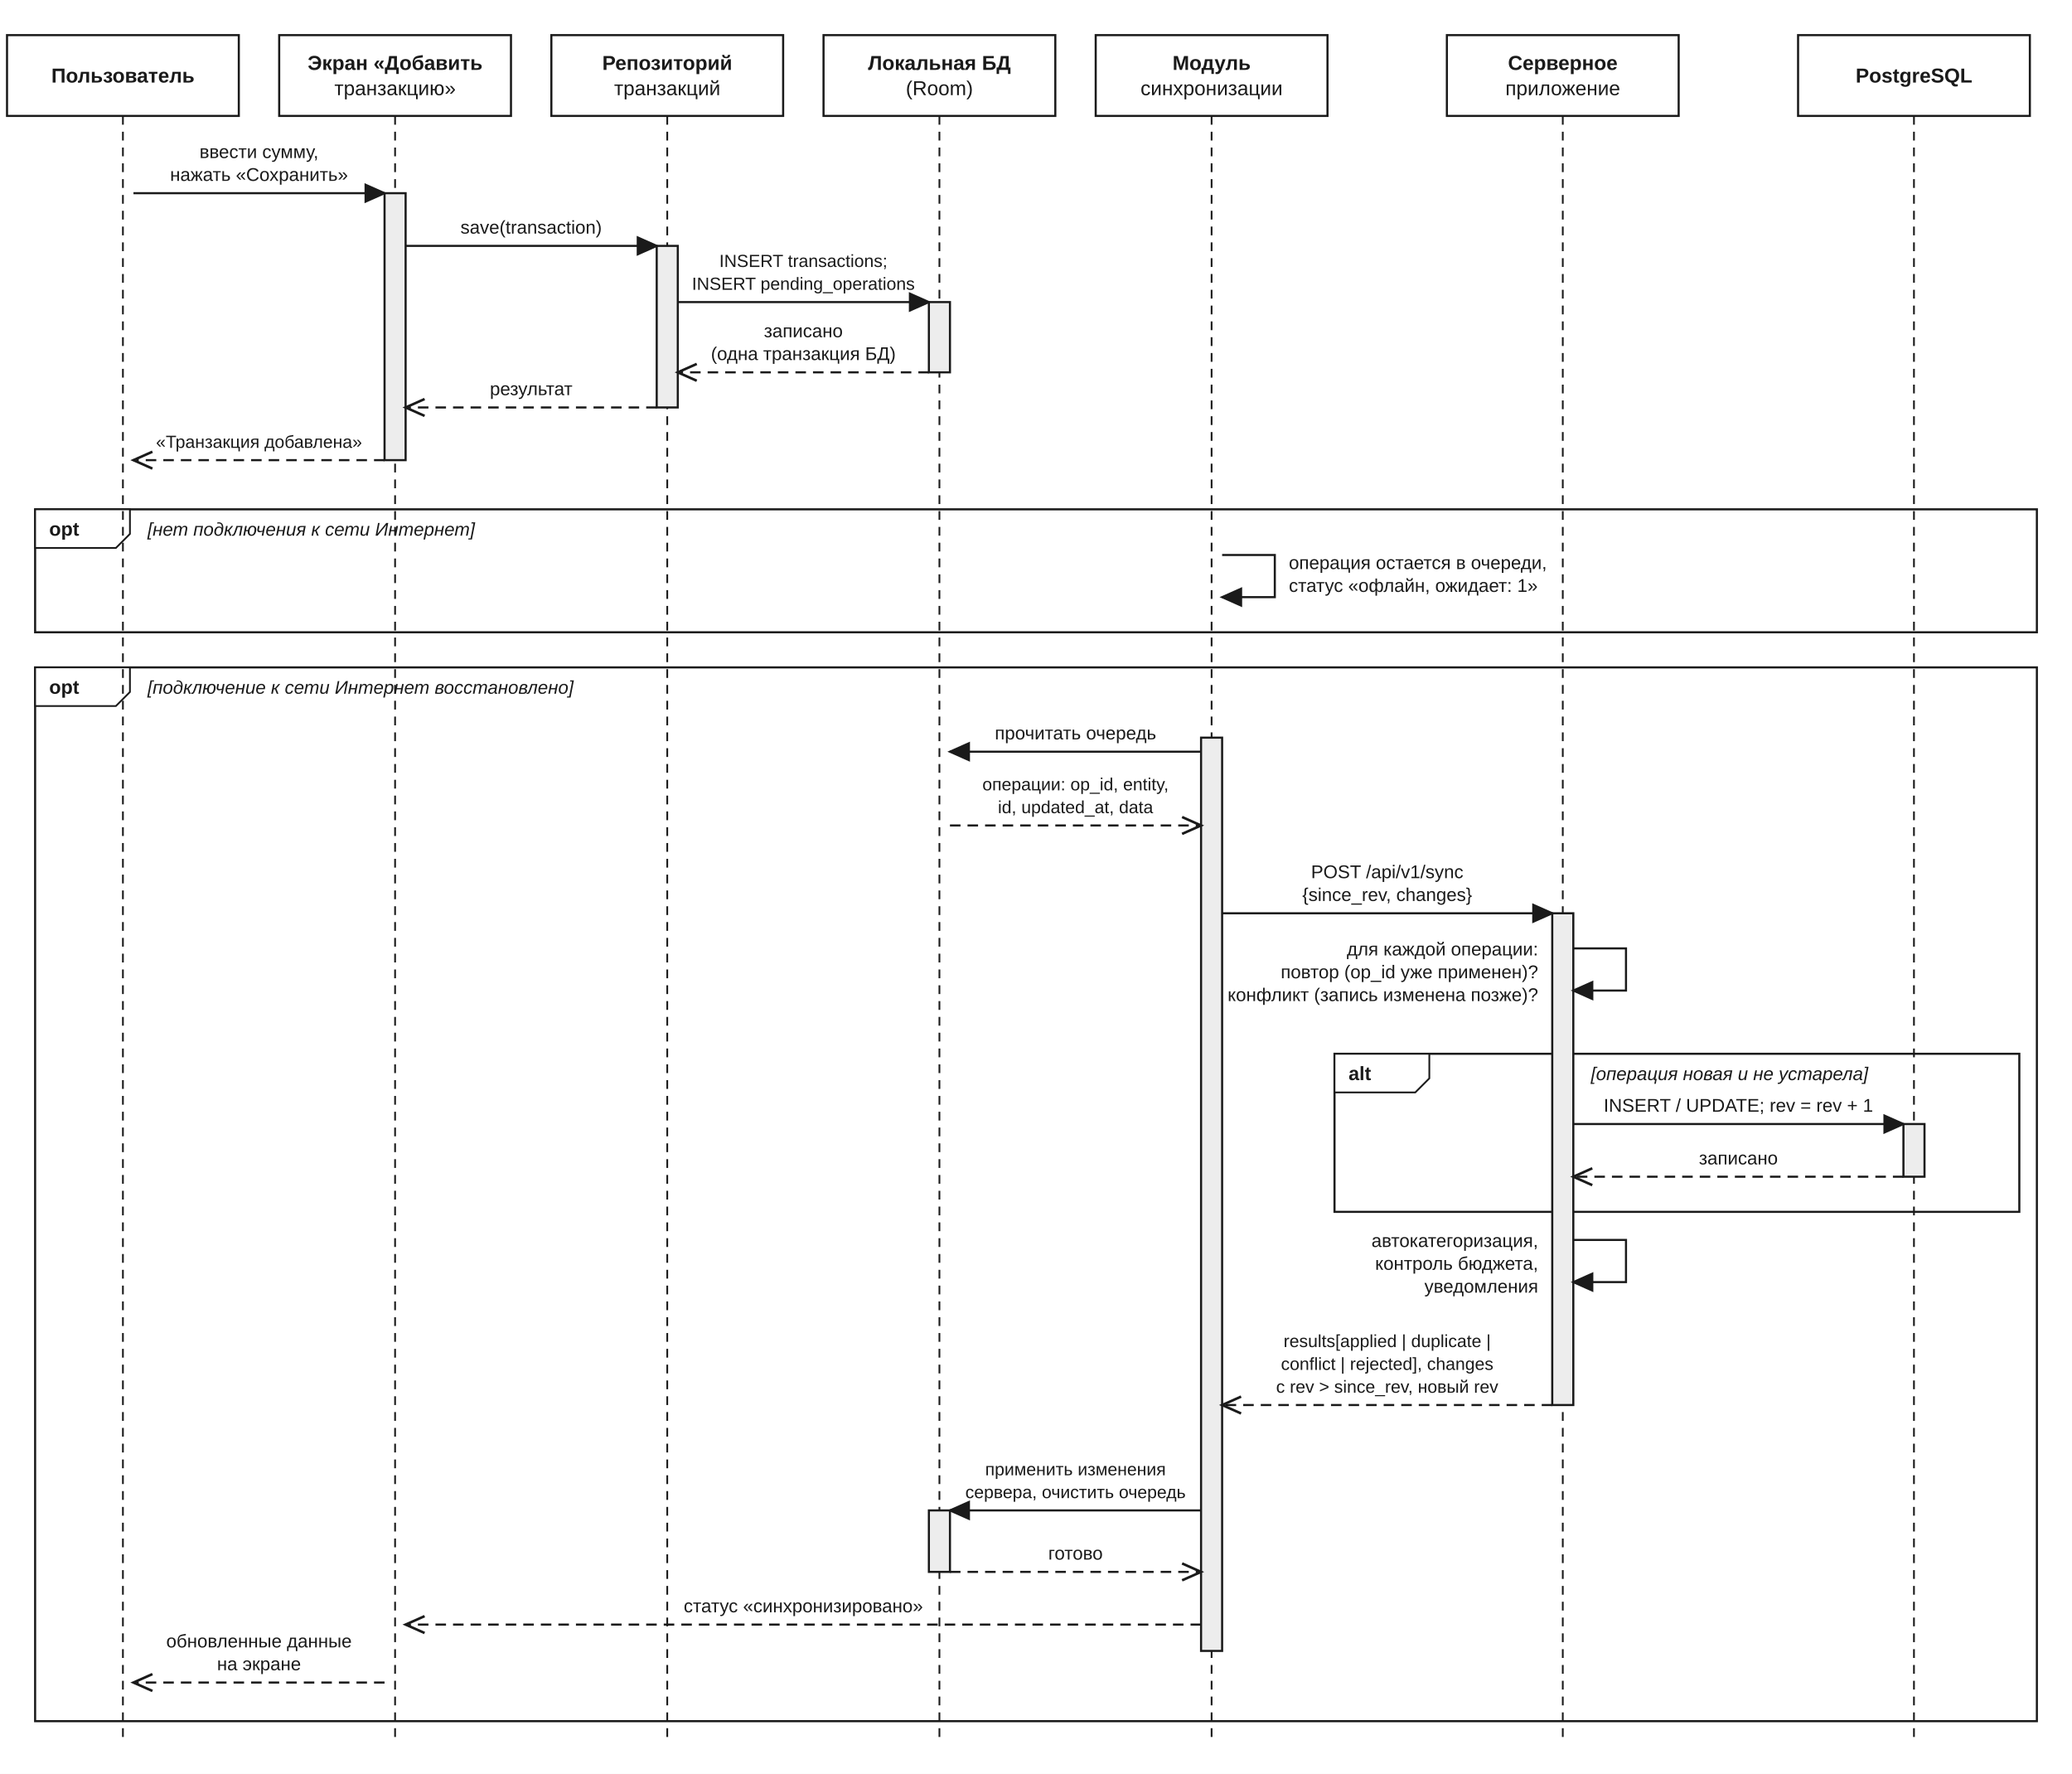
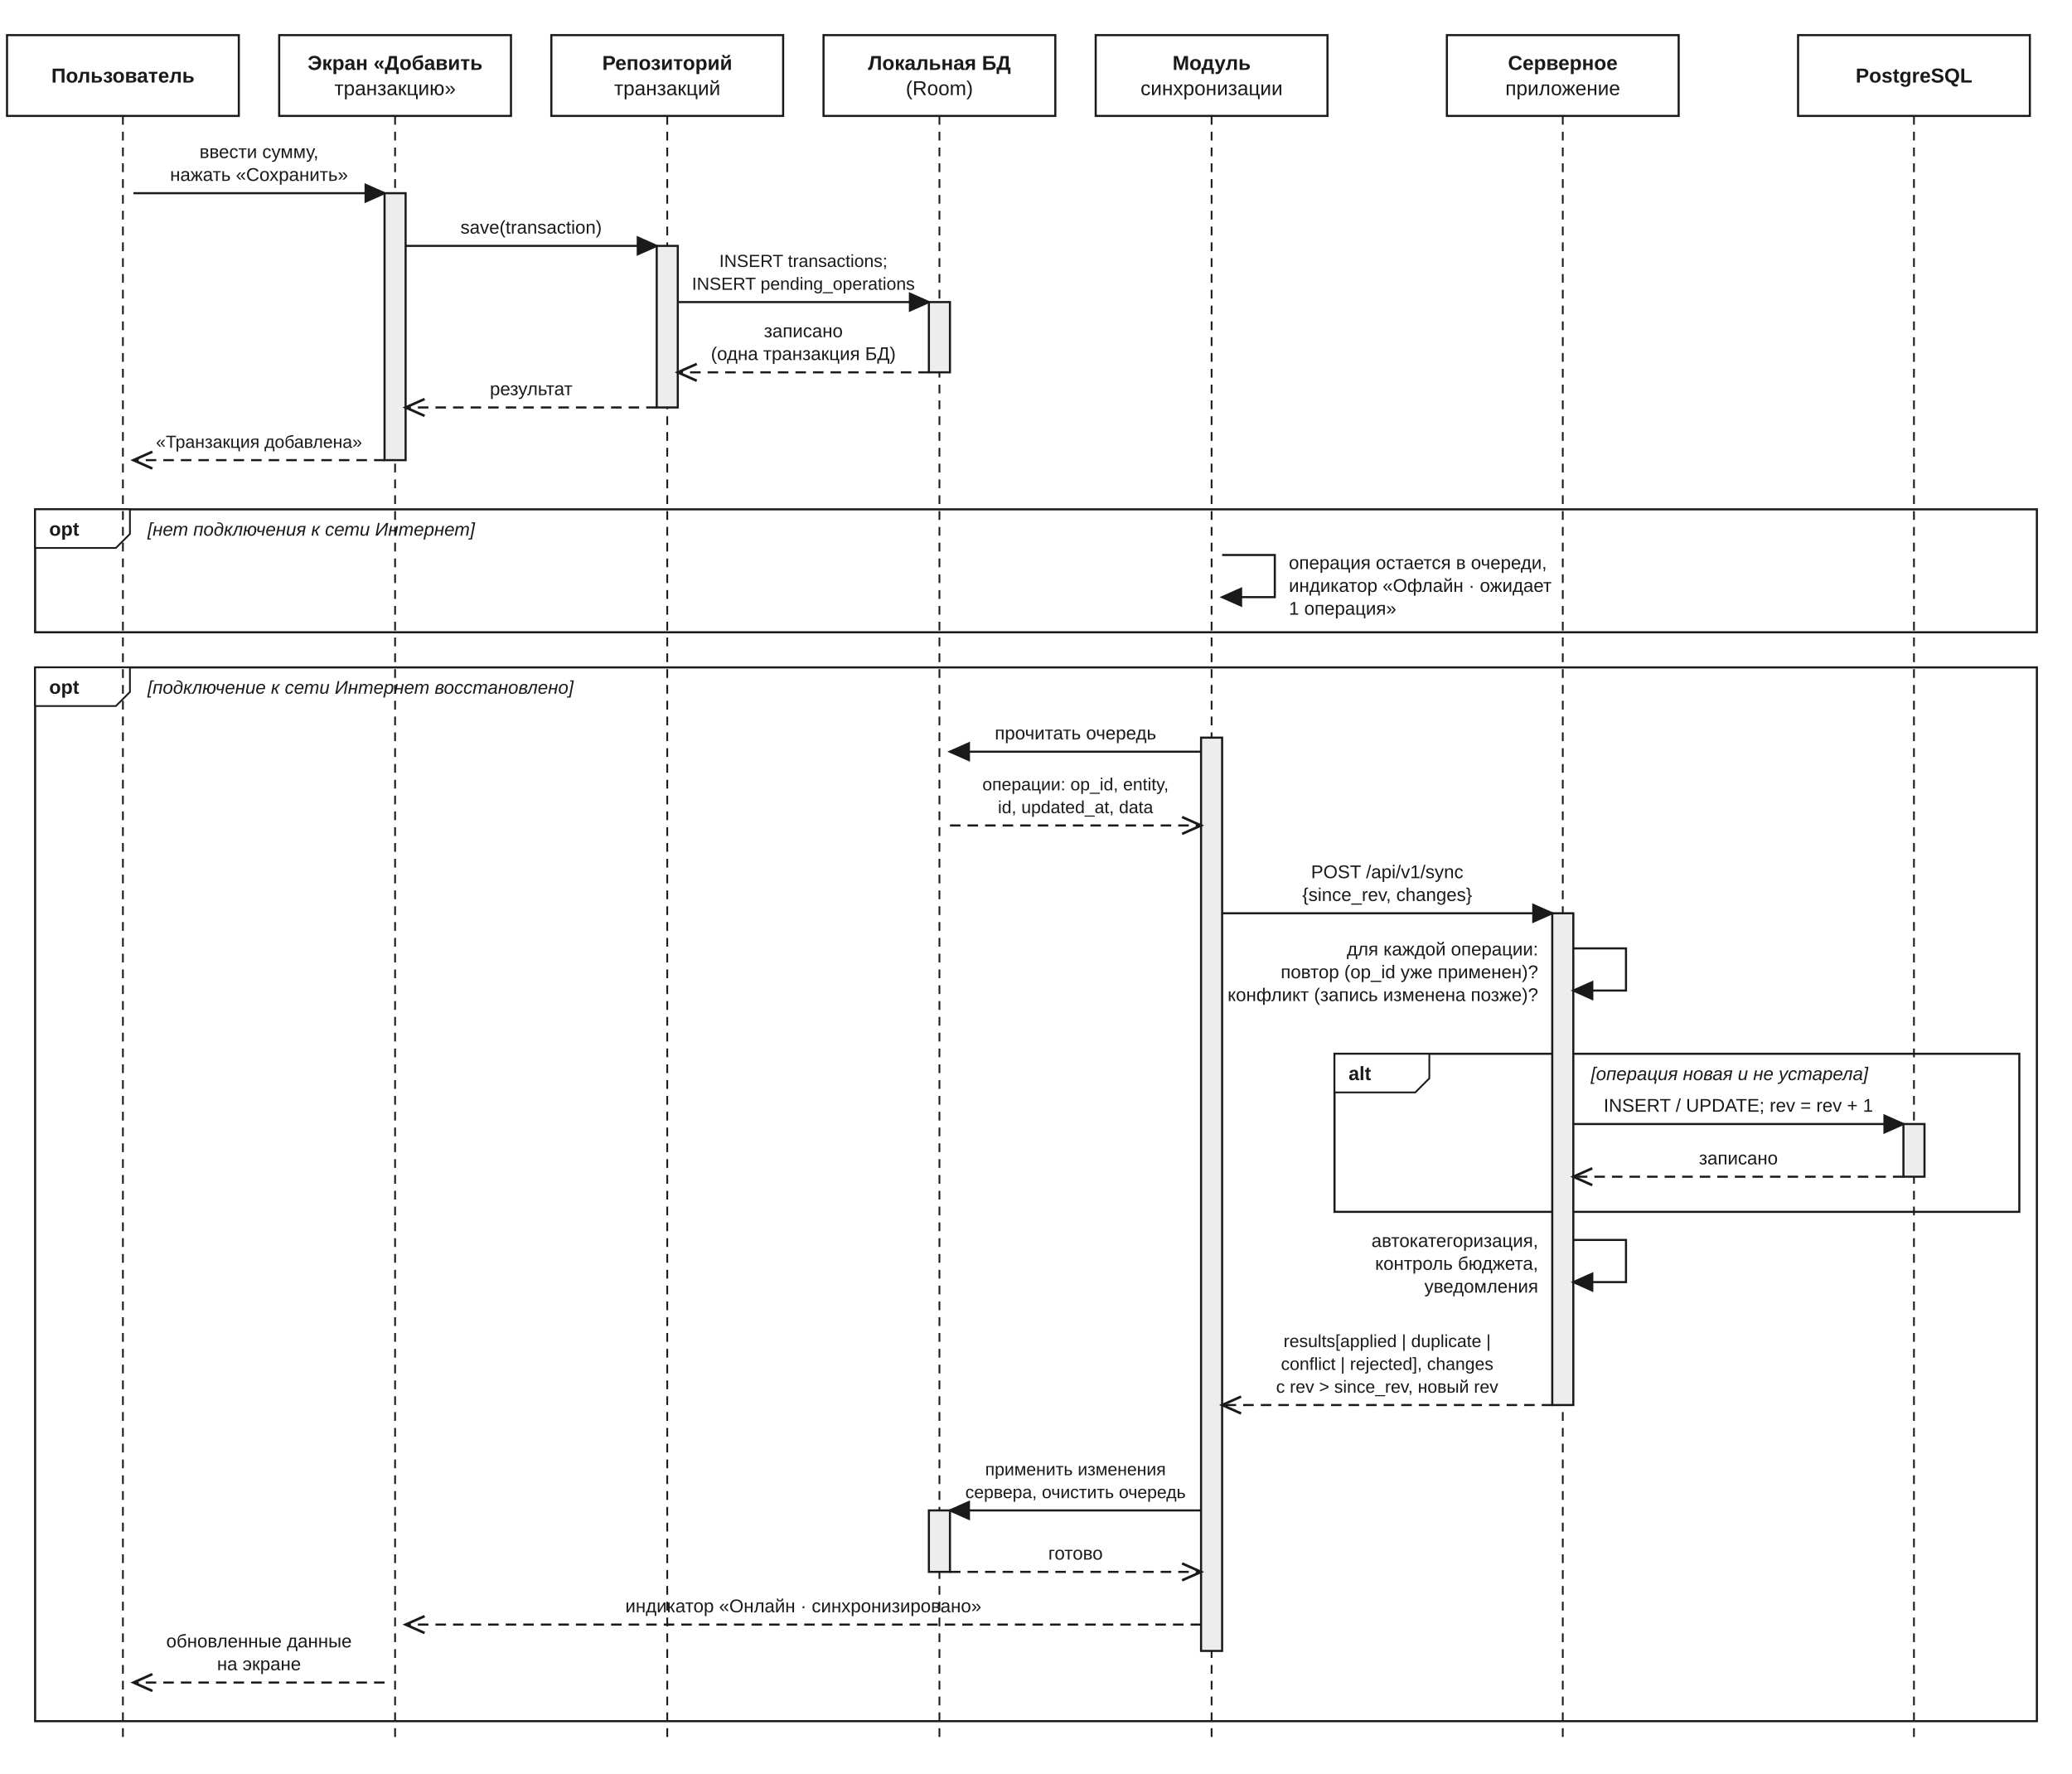
<svg xmlns="http://www.w3.org/2000/svg" width="1180" height="1010" viewBox="0 0 1180 1010" font-family="Liberation Sans, Arial, sans-serif">
  <defs>
    <marker id="open" markerWidth="12" markerHeight="10" refX="10" refY="5" orient="auto-start-reverse">
      <path d="M1,1 L10,5 L1,9" fill="none" stroke="#1a1a1a" stroke-width="1.2" />
    </marker>
    <marker id="filled" markerWidth="12" markerHeight="10" refX="10" refY="5" orient="auto-start-reverse">
      <path d="M1,1 L10,5 L1,9 Z" fill="#1a1a1a" stroke="#1a1a1a" />
    </marker>
    <marker id="hollow" markerWidth="16" markerHeight="14" refX="14" refY="7" orient="auto-start-reverse">
      <path d="M1,1 L14,7 L1,13 Z" fill="#fff" stroke="#1a1a1a" stroke-width="1.2" />
    </marker>
    <marker id="diamond" markerWidth="18" markerHeight="12" refX="17" refY="6" orient="auto-start-reverse">
      <path d="M1,6 L9,1 L17,6 L9,11 Z" fill="#1a1a1a" stroke="#1a1a1a" />
    </marker>
    <marker id="odiamond" markerWidth="18" markerHeight="12" refX="17" refY="6" orient="auto-start-reverse">
      <path d="M1,6 L9,1 L17,6 L9,11 Z" fill="#fff" stroke="#1a1a1a" stroke-width="1.2" />
    </marker>
    <marker id="dot" markerWidth="8" markerHeight="8" refX="4" refY="4">
      <circle cx="4" cy="4" r="3" fill="#1a1a1a" />
    </marker>
  </defs>
  <rect width="1180" height="1010" fill="#fff" />
  <rect x="20" y="290" width="1140" height="70" rx="0" fill="none" stroke="#1a1a1a" stroke-width="1.2" />
  <path d="M20,290 h54 v14 l-8,8 h-46 Z" fill="#fff" stroke="#1a1a1a" />
  <text xml:space="preserve" x="28.0" y="305.0" font-size="11" text-anchor="start" font-weight="bold" font-style="normal" fill="#1a1a1a">opt</text>
  <text xml:space="preserve" x="84.0" y="305.0" font-size="10.5" text-anchor="start" font-weight="normal" font-style="italic" fill="#1a1a1a">[нет подключения к сети Интернет]</text>
  <rect x="20" y="380" width="1140" height="600" rx="0" fill="none" stroke="#1a1a1a" stroke-width="1.2" />
  <path d="M20,380 h54 v14 l-8,8 h-46 Z" fill="#fff" stroke="#1a1a1a" />
  <text xml:space="preserve" x="28.0" y="395.0" font-size="11" text-anchor="start" font-weight="bold" font-style="normal" fill="#1a1a1a">opt</text>
  <text xml:space="preserve" x="84.0" y="395.0" font-size="10.5" text-anchor="start" font-weight="normal" font-style="italic" fill="#1a1a1a">[подключение к сети Интернет восстановлено]</text>
  <rect x="760" y="600" width="390" height="90" rx="0" fill="none" stroke="#1a1a1a" stroke-width="1.2" />
  <path d="M760,600 h54 v14 l-8,8 h-46 Z" fill="#fff" stroke="#1a1a1a" />
  <text xml:space="preserve" x="768.0" y="615.0" font-size="11" text-anchor="start" font-weight="bold" font-style="normal" fill="#1a1a1a">alt</text>
  <text xml:space="preserve" x="906.0" y="615.0" font-size="10.5" text-anchor="start" font-weight="normal" font-style="italic" fill="#1a1a1a">[операция новая и не устарела]</text>
  <rect x="4" y="20" width="132" height="46" rx="0" fill="#FFFFFF" stroke="#1a1a1a" stroke-width="1.2" />
  <text xml:space="preserve" x="70.0" y="47.0" font-size="11.5" text-anchor="middle" font-weight="bold" font-style="normal" fill="#1a1a1a">Пользователь</text>
  <line x1="70" y1="66" x2="70" y2="990" stroke="#1a1a1a" stroke-dasharray="5,4" />
  <rect x="159" y="20" width="132" height="46" rx="0" fill="#FFFFFF" stroke="#1a1a1a" stroke-width="1.2" />
  <text xml:space="preserve" x="225.0" y="39.8" font-size="11.5" text-anchor="middle" font-weight="bold" font-style="normal" fill="#1a1a1a">Экран «Добавить</text>
  <text xml:space="preserve" x="225.0" y="54.2" font-size="11.5" text-anchor="middle" font-weight="normal" font-style="normal" fill="#1a1a1a">транзакцию»</text>
  <line x1="225" y1="66" x2="225" y2="990" stroke="#1a1a1a" stroke-dasharray="5,4" />
  <rect x="314" y="20" width="132" height="46" rx="0" fill="#FFFFFF" stroke="#1a1a1a" stroke-width="1.2" />
  <text xml:space="preserve" x="380.0" y="39.8" font-size="11.5" text-anchor="middle" font-weight="bold" font-style="normal" fill="#1a1a1a">Репозиторий</text>
  <text xml:space="preserve" x="380.0" y="54.2" font-size="11.5" text-anchor="middle" font-weight="normal" font-style="normal" fill="#1a1a1a">транзакций</text>
  <line x1="380" y1="66" x2="380" y2="990" stroke="#1a1a1a" stroke-dasharray="5,4" />
  <rect x="469" y="20" width="132" height="46" rx="0" fill="#FFFFFF" stroke="#1a1a1a" stroke-width="1.2" />
  <text xml:space="preserve" x="535.0" y="39.8" font-size="11.5" text-anchor="middle" font-weight="bold" font-style="normal" fill="#1a1a1a">Локальная БД</text>
  <text xml:space="preserve" x="535.0" y="54.2" font-size="11.5" text-anchor="middle" font-weight="normal" font-style="normal" fill="#1a1a1a">(Room)</text>
  <line x1="535" y1="66" x2="535" y2="990" stroke="#1a1a1a" stroke-dasharray="5,4" />
  <rect x="624" y="20" width="132" height="46" rx="0" fill="#FFFFFF" stroke="#1a1a1a" stroke-width="1.2" />
  <text xml:space="preserve" x="690.0" y="39.8" font-size="11.5" text-anchor="middle" font-weight="bold" font-style="normal" fill="#1a1a1a">Модуль</text>
  <text xml:space="preserve" x="690.0" y="54.2" font-size="11.5" text-anchor="middle" font-weight="normal" font-style="normal" fill="#1a1a1a">синхронизации</text>
  <line x1="690" y1="66" x2="690" y2="990" stroke="#1a1a1a" stroke-dasharray="5,4" />
  <rect x="824" y="20" width="132" height="46" rx="0" fill="#FFFFFF" stroke="#1a1a1a" stroke-width="1.2" />
  <text xml:space="preserve" x="890.0" y="39.8" font-size="11.5" text-anchor="middle" font-weight="bold" font-style="normal" fill="#1a1a1a">Серверное</text>
  <text xml:space="preserve" x="890.0" y="54.2" font-size="11.5" text-anchor="middle" font-weight="normal" font-style="normal" fill="#1a1a1a">приложение</text>
  <line x1="890" y1="66" x2="890" y2="990" stroke="#1a1a1a" stroke-dasharray="5,4" />
  <rect x="1024" y="20" width="132" height="46" rx="0" fill="#FFFFFF" stroke="#1a1a1a" stroke-width="1.2" />
  <text xml:space="preserve" x="1090.0" y="47.0" font-size="11.5" text-anchor="middle" font-weight="bold" font-style="normal" fill="#1a1a1a">PostgreSQL</text>
  <line x1="1090" y1="66" x2="1090" y2="990" stroke="#1a1a1a" stroke-dasharray="5,4" />
  <rect x="219" y="110" width="12" height="152" rx="0" fill="#EDEDED" stroke="#1a1a1a" stroke-width="1.2" />
  <rect x="374" y="140" width="12" height="92" rx="0" fill="#EDEDED" stroke="#1a1a1a" stroke-width="1.2" />
  <rect x="529" y="172" width="12" height="40" rx="0" fill="#EDEDED" stroke="#1a1a1a" stroke-width="1.2" />
  <polyline points="76.0,110.0 219.0,110.0" fill="none" stroke="#1a1a1a" stroke-width="1.2" marker-end="url(#filled)" />
  <text xml:space="preserve" x="147.5" y="90.0" font-size="10.5" text-anchor="middle" font-weight="normal" font-style="normal" fill="#1a1a1a">ввести сумму,</text>
  <text xml:space="preserve" x="147.5" y="103.0" font-size="10.5" text-anchor="middle" font-weight="normal" font-style="normal" fill="#1a1a1a">нажать «Сохранить»</text>
  <polyline points="231.0,140.0 374.0,140.0" fill="none" stroke="#1a1a1a" stroke-width="1.2" marker-end="url(#filled)" />
  <text xml:space="preserve" x="302.5" y="133.0" font-size="10.5" text-anchor="middle" font-weight="normal" font-style="normal" fill="#1a1a1a">save(transaction)</text>
  <polyline points="386.0,172.0 529.0,172.0" fill="none" stroke="#1a1a1a" stroke-width="1.2" marker-end="url(#filled)" />
  <text xml:space="preserve" x="457.5" y="152.0" font-size="10" text-anchor="middle" font-weight="normal" font-style="normal" fill="#1a1a1a">INSERT transactions;</text>
  <text xml:space="preserve" x="457.5" y="165.0" font-size="10" text-anchor="middle" font-weight="normal" font-style="normal" fill="#1a1a1a">INSERT pending_operations</text>
  <polyline points="529.0,212.0 386.0,212.0" fill="none" stroke="#1a1a1a" stroke-width="1.2" stroke-dasharray="6,4" marker-end="url(#open)" />
  <text xml:space="preserve" x="457.5" y="192.0" font-size="10.5" text-anchor="middle" font-weight="normal" font-style="normal" fill="#1a1a1a">записано</text>
  <text xml:space="preserve" x="457.5" y="205.0" font-size="10.5" text-anchor="middle" font-weight="normal" font-style="normal" fill="#1a1a1a">(одна транзакция БД)</text>
  <polyline points="374.0,232.0 231.0,232.0" fill="none" stroke="#1a1a1a" stroke-width="1.2" stroke-dasharray="6,4" marker-end="url(#open)" />
  <text xml:space="preserve" x="302.5" y="225.0" font-size="10.5" text-anchor="middle" font-weight="normal" font-style="normal" fill="#1a1a1a">результат</text>
  <polyline points="219.0,262.0 76.0,262.0" fill="none" stroke="#1a1a1a" stroke-width="1.2" stroke-dasharray="6,4" marker-end="url(#open)" />
  <text xml:space="preserve" x="147.5" y="255.0" font-size="10" text-anchor="middle" font-weight="normal" font-style="normal" fill="#1a1a1a">«Транзакция добавлена»</text>
  <polyline points="696.0,316.0 726.0,316.0 726.0,340.0 696.0,340.0" fill="none" stroke="#1a1a1a" stroke-width="1.2" marker-end="url(#filled)" />
  <text xml:space="preserve" x="734.0" y="324.0" font-size="10.5" text-anchor="start" font-weight="normal" font-style="normal" fill="#1a1a1a">операция остается в очереди,</text>
-   <text xml:space="preserve" x="734.0" y="337.0" font-size="10.5" text-anchor="start" font-weight="normal" font-style="normal" fill="#1a1a1a">статус «офлайн, ожидает: 1»</text>
+   <text xml:space="preserve" x="734.0" y="337.0" font-size="10.5" text-anchor="start" font-weight="normal" font-style="normal" fill="#1a1a1a">индикатор «Офлайн · ожидает</text>
+   <text xml:space="preserve" x="734.0" y="350.0" font-size="10.5" text-anchor="start" font-weight="normal" font-style="normal" fill="#1a1a1a">1 операция»</text>
  <rect x="684" y="420" width="12" height="520" rx="0" fill="#EDEDED" stroke="#1a1a1a" stroke-width="1.2" />
  <polyline points="684.0,428.0 541.0,428.0" fill="none" stroke="#1a1a1a" stroke-width="1.2" marker-end="url(#filled)" />
  <text xml:space="preserve" x="612.5" y="421.0" font-size="10.5" text-anchor="middle" font-weight="normal" font-style="normal" fill="#1a1a1a">прочитать очередь</text>
  <polyline points="541.0,470.0 684.0,470.0" fill="none" stroke="#1a1a1a" stroke-width="1.2" stroke-dasharray="6,4" marker-end="url(#open)" />
  <text xml:space="preserve" x="612.5" y="450.0" font-size="10" text-anchor="middle" font-weight="normal" font-style="normal" fill="#1a1a1a">операции: op_id, entity,</text>
  <text xml:space="preserve" x="612.5" y="463.0" font-size="10" text-anchor="middle" font-weight="normal" font-style="normal" fill="#1a1a1a">id, updated_at, data</text>
  <rect x="884" y="520" width="12" height="280" rx="0" fill="#EDEDED" stroke="#1a1a1a" stroke-width="1.2" />
  <polyline points="696.0,520.0 884.0,520.0" fill="none" stroke="#1a1a1a" stroke-width="1.2" marker-end="url(#filled)" />
  <text xml:space="preserve" x="790.0" y="500.0" font-size="10.5" text-anchor="middle" font-weight="normal" font-style="normal" fill="#1a1a1a">POST /api/v1/sync</text>
  <text xml:space="preserve" x="790.0" y="513.0" font-size="10.5" text-anchor="middle" font-weight="normal" font-style="normal" fill="#1a1a1a">{since_rev, changes}</text>
  <polyline points="896.0,540.0 926.0,540.0 926.0,564.0 896.0,564.0" fill="none" stroke="#1a1a1a" stroke-width="1.2" marker-end="url(#filled)" />
  <text xml:space="preserve" x="876.0" y="544.0" font-size="10.5" text-anchor="end" font-weight="normal" font-style="normal" fill="#1a1a1a">для каждой операции:</text>
  <text xml:space="preserve" x="876.0" y="557.0" font-size="10.5" text-anchor="end" font-weight="normal" font-style="normal" fill="#1a1a1a">повтор (op_id уже применен)?</text>
  <text xml:space="preserve" x="876.0" y="570.0" font-size="10.5" text-anchor="end" font-weight="normal" font-style="normal" fill="#1a1a1a">конфликт (запись изменена позже)?</text>
  <rect x="1084" y="640" width="12" height="30" rx="0" fill="#EDEDED" stroke="#1a1a1a" stroke-width="1.2" />
  <polyline points="896.0,640.0 1084.0,640.0" fill="none" stroke="#1a1a1a" stroke-width="1.2" marker-end="url(#filled)" />
  <text xml:space="preserve" x="990.0" y="633.0" font-size="10.5" text-anchor="middle" font-weight="normal" font-style="normal" fill="#1a1a1a">INSERT / UPDATE; rev = rev + 1</text>
  <polyline points="1084.0,670.0 896.0,670.0" fill="none" stroke="#1a1a1a" stroke-width="1.2" stroke-dasharray="6,4" marker-end="url(#open)" />
  <text xml:space="preserve" x="990.0" y="663.0" font-size="10.5" text-anchor="middle" font-weight="normal" font-style="normal" fill="#1a1a1a">записано</text>
  <polyline points="896.0,706.0 926.0,706.0 926.0,730.0 896.0,730.0" fill="none" stroke="#1a1a1a" stroke-width="1.2" marker-end="url(#filled)" />
  <text xml:space="preserve" x="876.0" y="710.0" font-size="10.5" text-anchor="end" font-weight="normal" font-style="normal" fill="#1a1a1a">автокатегоризация,</text>
  <text xml:space="preserve" x="876.0" y="723.0" font-size="10.5" text-anchor="end" font-weight="normal" font-style="normal" fill="#1a1a1a">контроль бюджета,</text>
  <text xml:space="preserve" x="876.0" y="736.0" font-size="10.5" text-anchor="end" font-weight="normal" font-style="normal" fill="#1a1a1a">уведомления</text>
  <polyline points="884.0,800.0 696.0,800.0" fill="none" stroke="#1a1a1a" stroke-width="1.2" stroke-dasharray="6,4" marker-end="url(#open)" />
  <text xml:space="preserve" x="790.0" y="767.0" font-size="10" text-anchor="middle" font-weight="normal" font-style="normal" fill="#1a1a1a">results[applied | duplicate |</text>
  <text xml:space="preserve" x="790.0" y="780.0" font-size="10" text-anchor="middle" font-weight="normal" font-style="normal" fill="#1a1a1a">conflict | rejected], changes</text>
  <text xml:space="preserve" x="790.0" y="793.0" font-size="10" text-anchor="middle" font-weight="normal" font-style="normal" fill="#1a1a1a">с rev &gt; since_rev, новый rev</text>
  <rect x="529" y="860" width="12" height="35" rx="0" fill="#EDEDED" stroke="#1a1a1a" stroke-width="1.2" />
  <polyline points="684.0,860.0 541.0,860.0" fill="none" stroke="#1a1a1a" stroke-width="1.2" marker-end="url(#filled)" />
  <text xml:space="preserve" x="612.5" y="840.0" font-size="10" text-anchor="middle" font-weight="normal" font-style="normal" fill="#1a1a1a">применить изменения</text>
  <text xml:space="preserve" x="612.5" y="853.0" font-size="10" text-anchor="middle" font-weight="normal" font-style="normal" fill="#1a1a1a">сервера, очистить очередь</text>
  <polyline points="541.0,895.0 684.0,895.0" fill="none" stroke="#1a1a1a" stroke-width="1.2" stroke-dasharray="6,4" marker-end="url(#open)" />
  <text xml:space="preserve" x="612.5" y="888.0" font-size="10.5" text-anchor="middle" font-weight="normal" font-style="normal" fill="#1a1a1a">готово</text>
  <polyline points="684.0,925.0 231.0,925.0" fill="none" stroke="#1a1a1a" stroke-width="1.2" stroke-dasharray="6,4" marker-end="url(#open)" />
-   <text xml:space="preserve" x="457.5" y="918.0" font-size="10.5" text-anchor="middle" font-weight="normal" font-style="normal" fill="#1a1a1a">статус «синхронизировано»</text>
+   <text xml:space="preserve" x="457.5" y="918.0" font-size="10.5" text-anchor="middle" font-weight="normal" font-style="normal" fill="#1a1a1a">индикатор «Онлайн · синхронизировано»</text>
  <polyline points="219.0,958.0 76.0,958.0" fill="none" stroke="#1a1a1a" stroke-width="1.2" stroke-dasharray="6,4" marker-end="url(#open)" />
  <text xml:space="preserve" x="147.5" y="938.0" font-size="10.5" text-anchor="middle" font-weight="normal" font-style="normal" fill="#1a1a1a">обновленные данные</text>
  <text xml:space="preserve" x="147.5" y="951.0" font-size="10.5" text-anchor="middle" font-weight="normal" font-style="normal" fill="#1a1a1a">на экране</text>
</svg>
